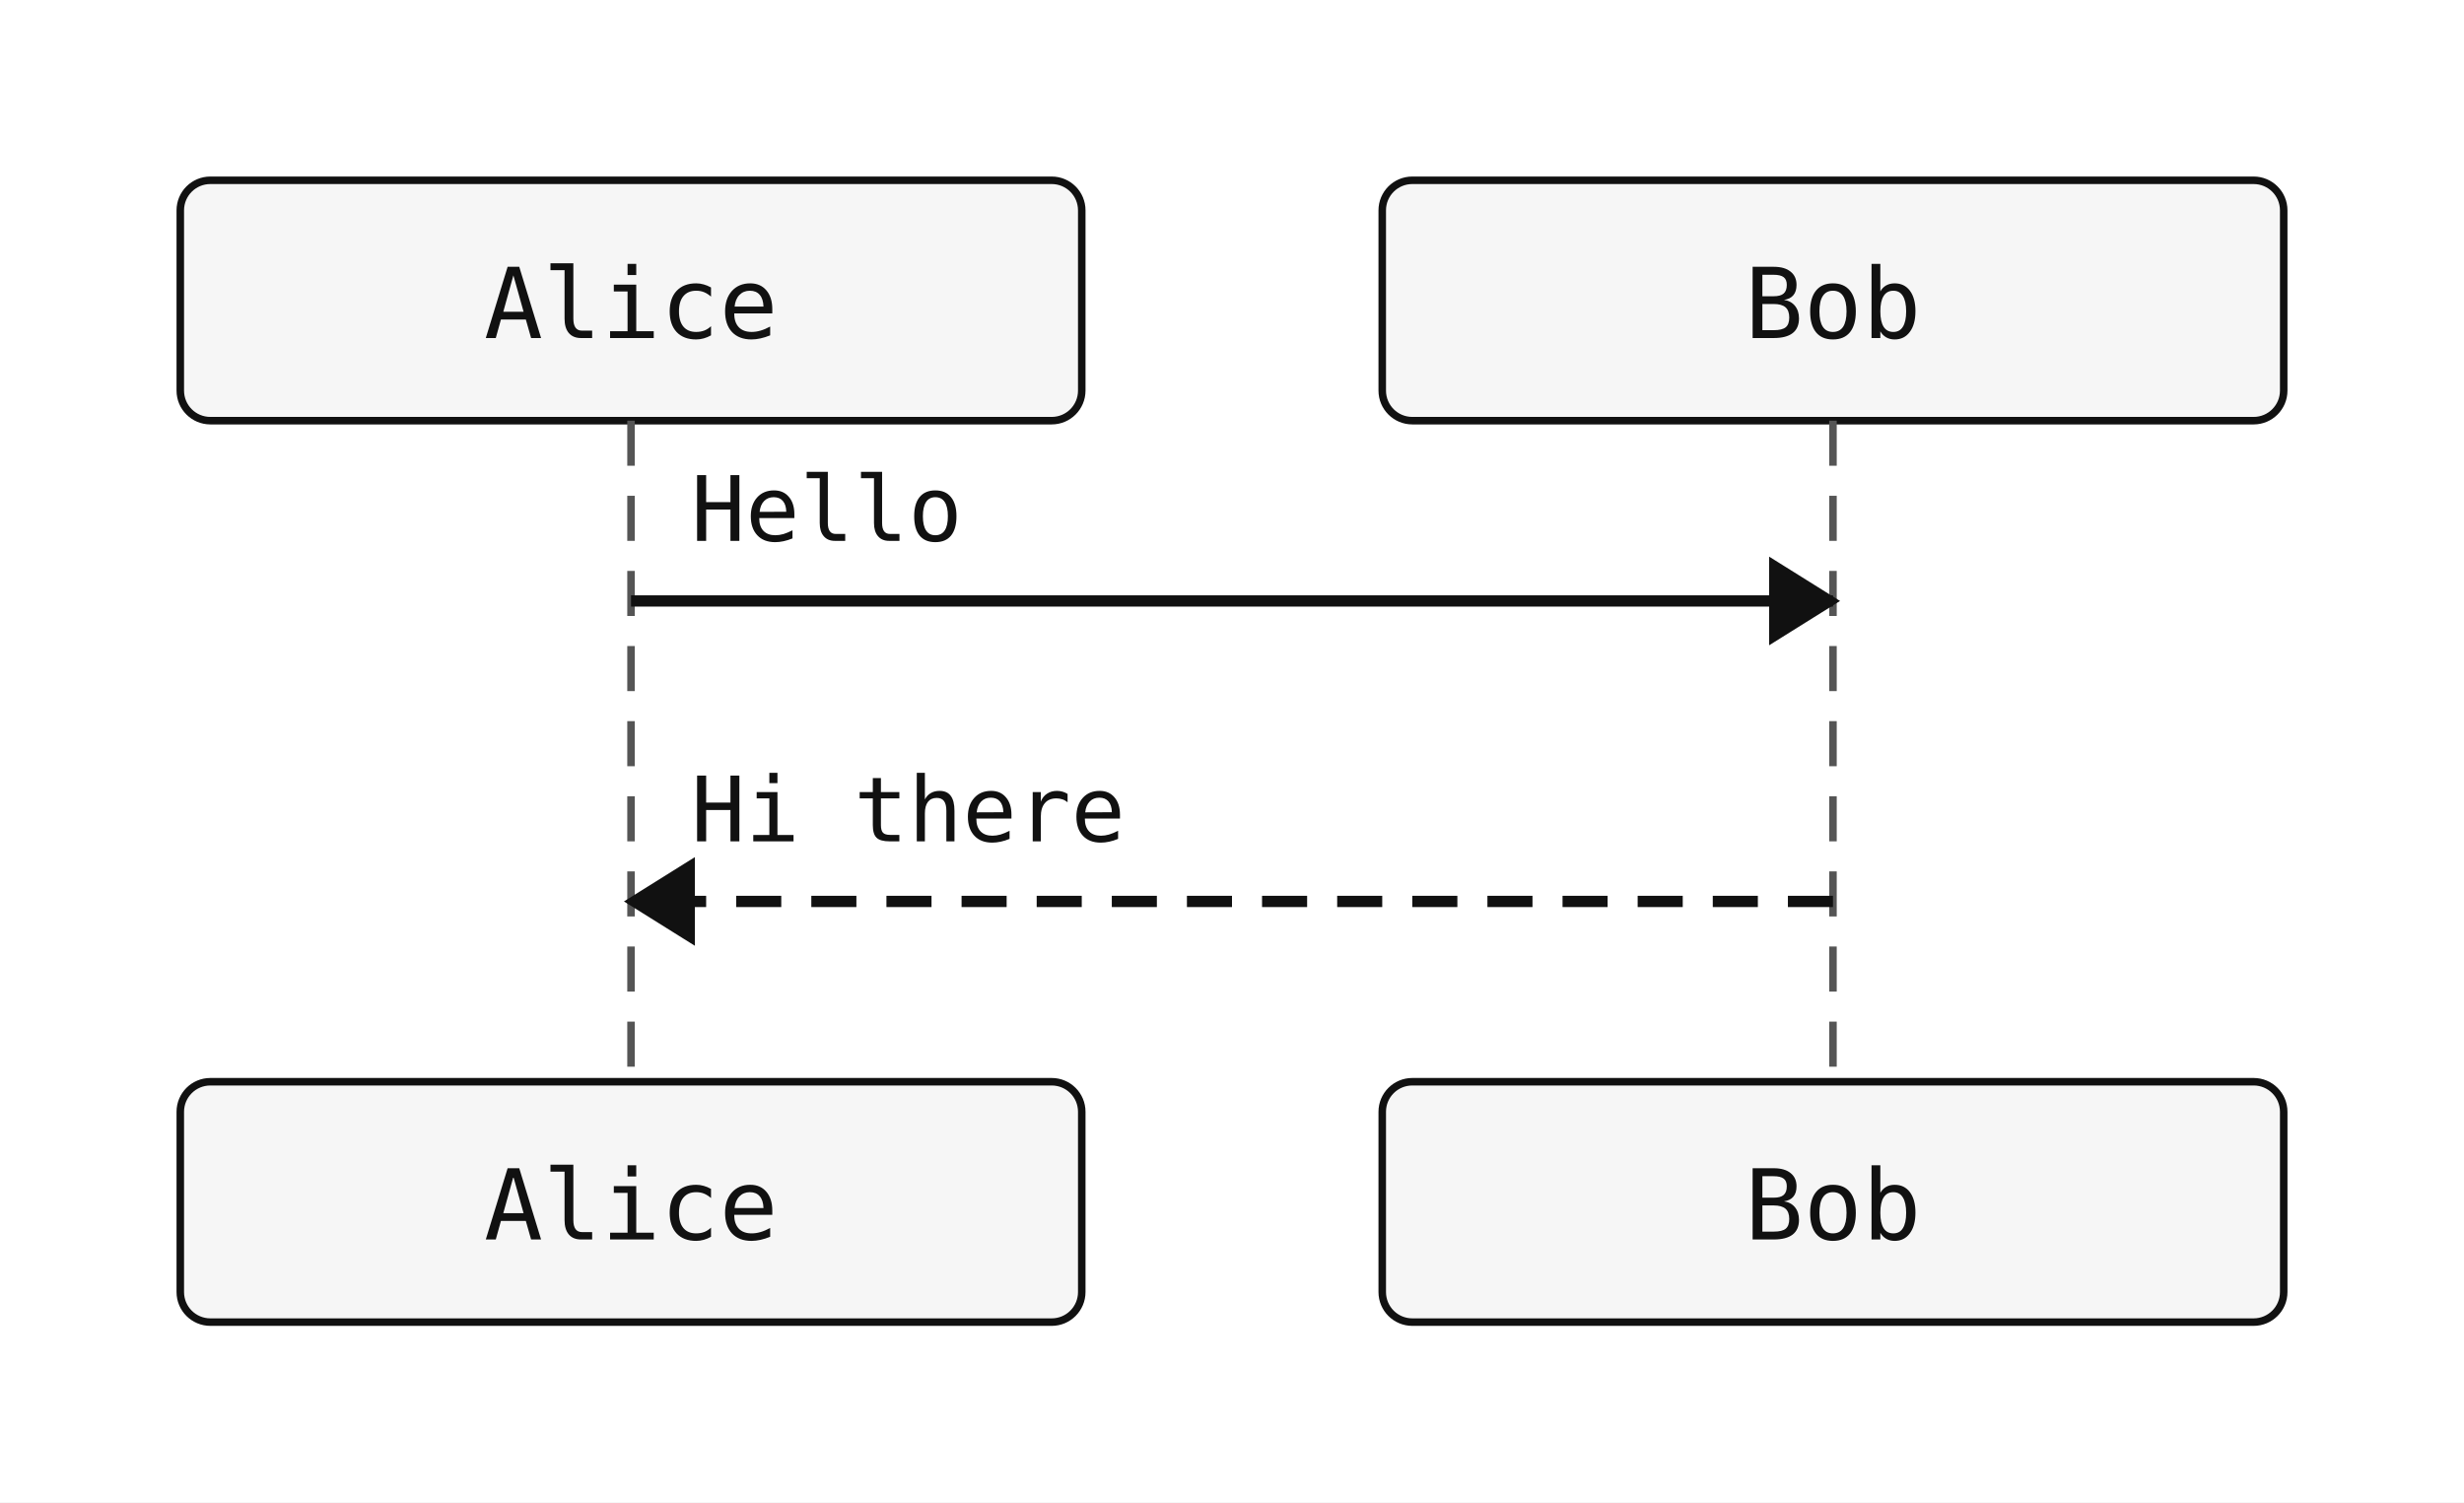
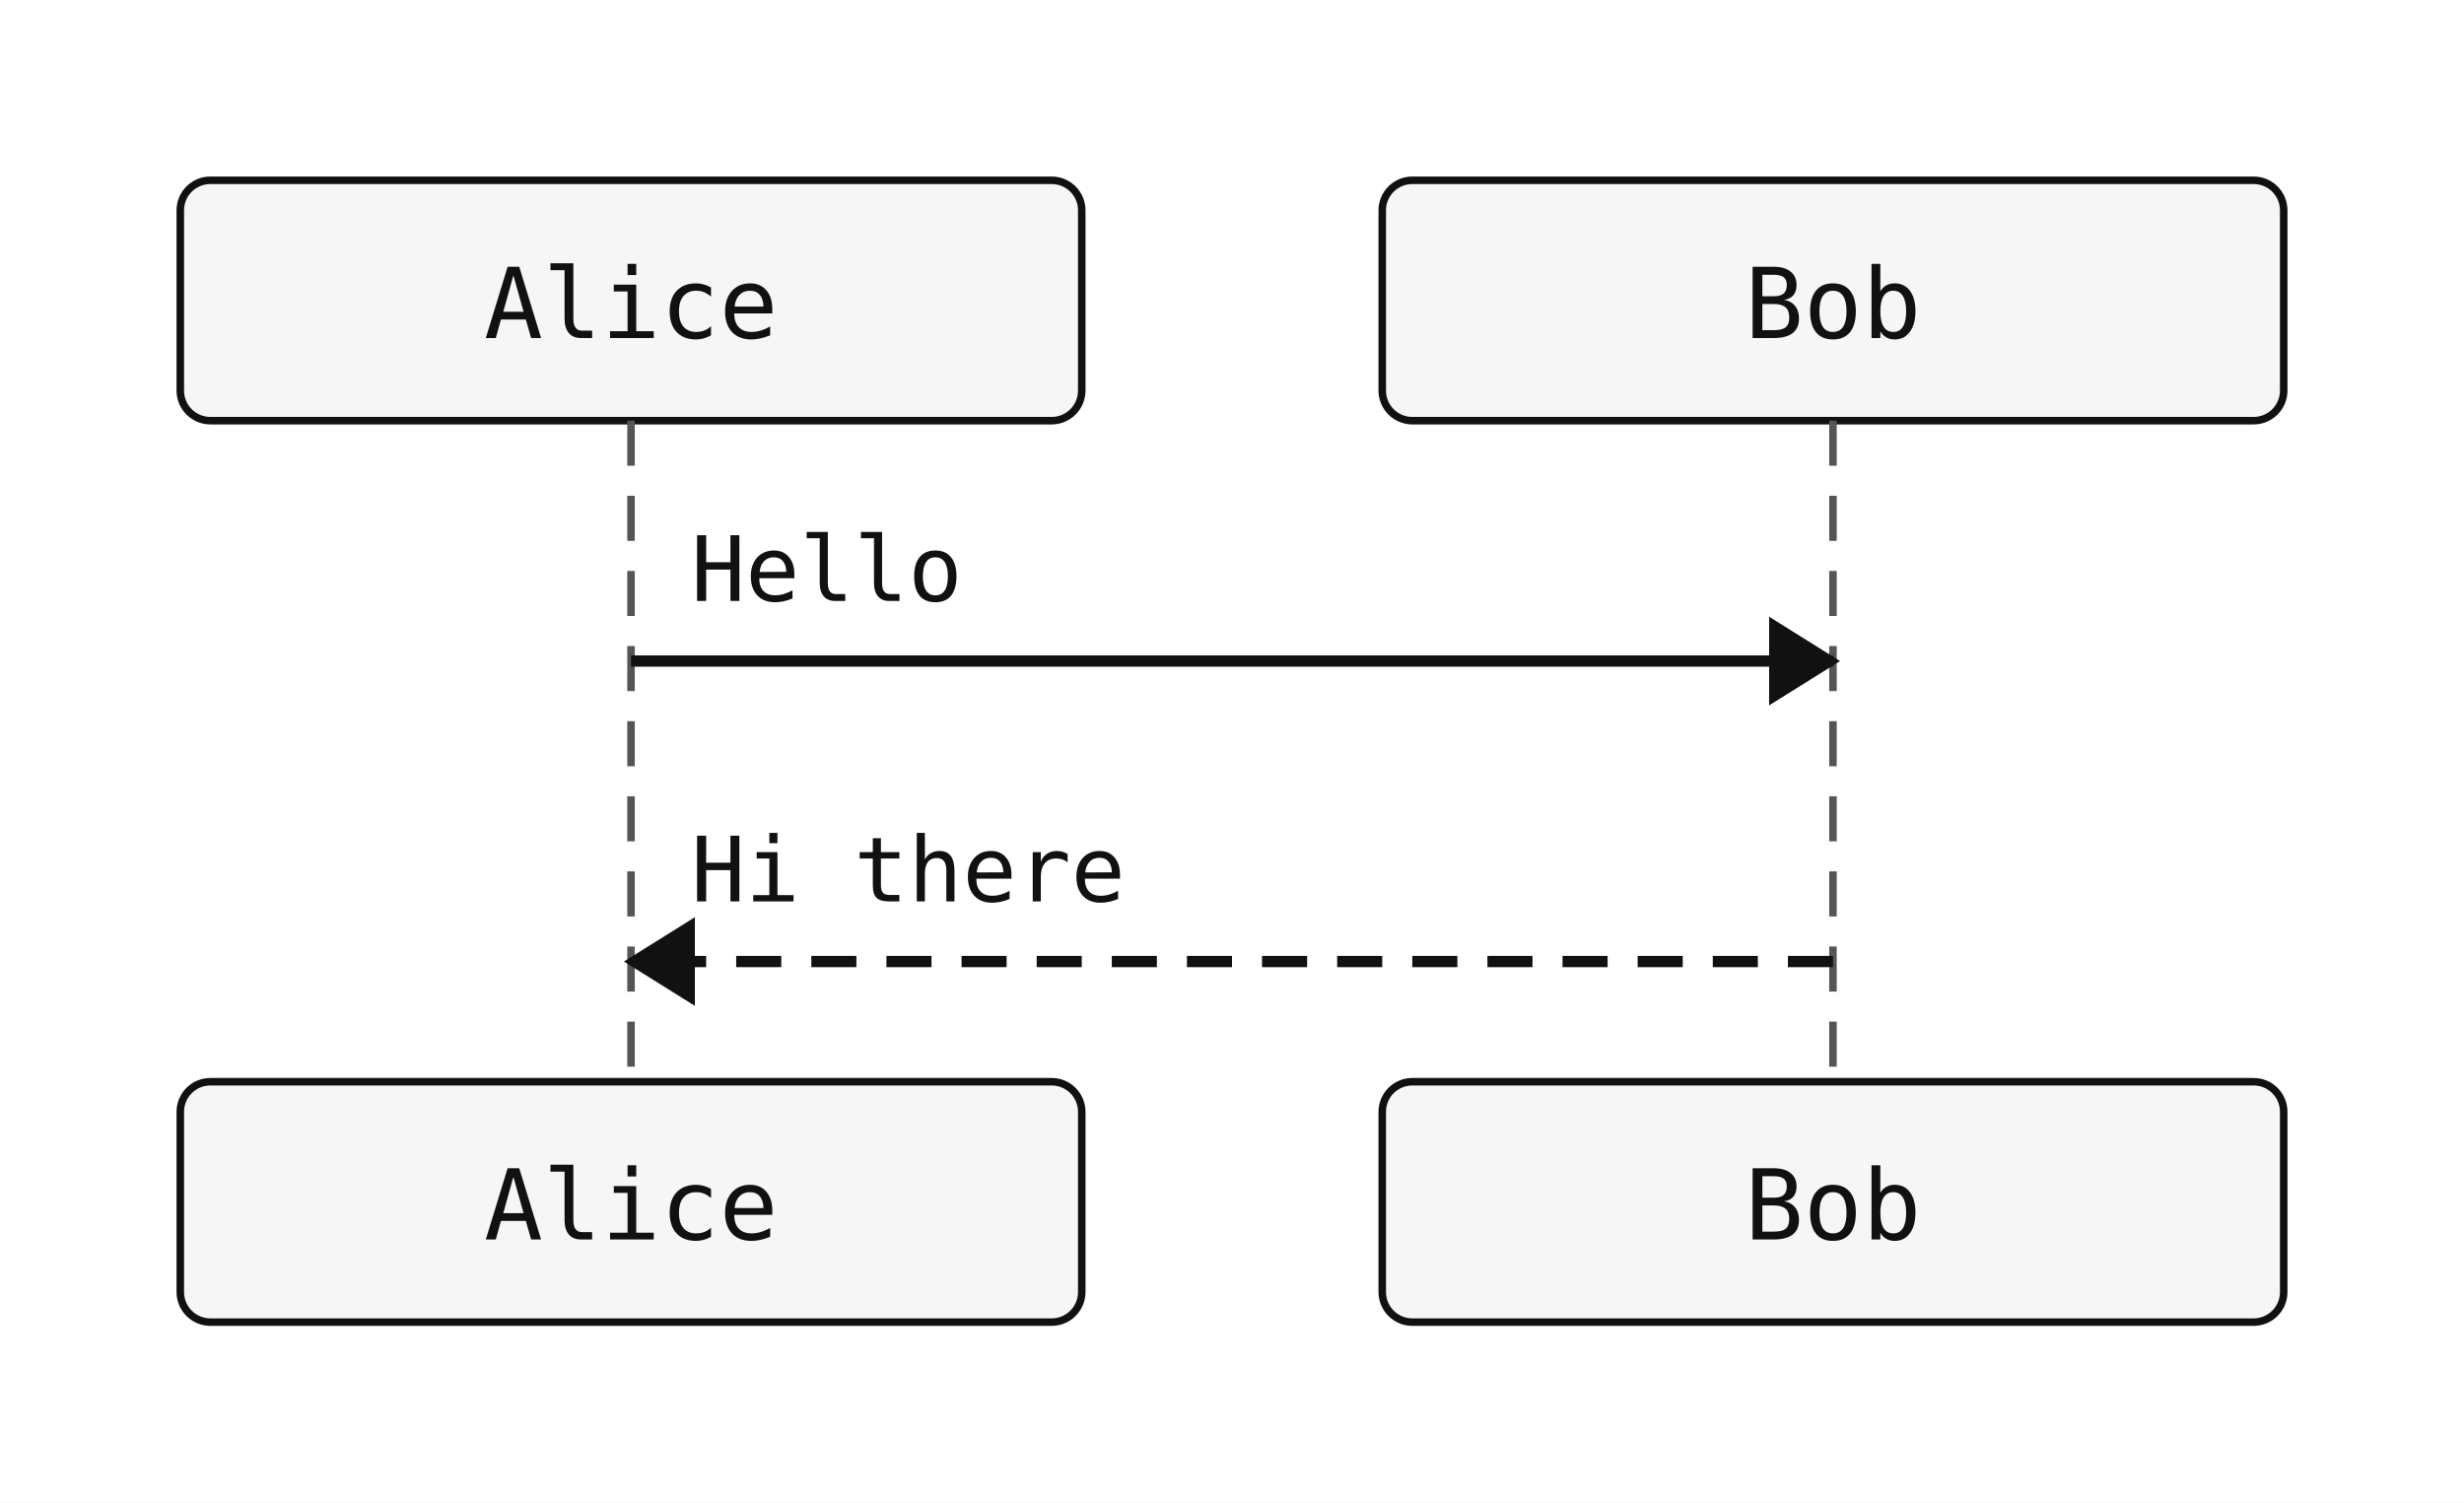
<svg xmlns="http://www.w3.org/2000/svg" width="328" height="200" viewBox="0 0 328 200">
  <rect width="100%" height="100%" fill="white" />
  <rect x="24" y="24" width="120" height="32" rx="4" ry="4" fill="#f6f6f6" stroke="#111" stroke-width="1" />
  <text x="84" y="45" text-anchor="middle" font-family="monospace" font-size="13" fill="#111111">Alice</text>
  <rect x="184" y="24" width="120" height="32" rx="4" ry="4" fill="#f6f6f6" stroke="#111" stroke-width="1" />
  <text x="244" y="45" text-anchor="middle" font-family="monospace" font-size="13" fill="#111111">Bob</text>
  <line x1="84" y1="56" x2="84" y2="144" stroke="#555" stroke-width="1" stroke-dasharray="6 4" />
  <line x1="244" y1="56" x2="244" y2="144" stroke="#555" stroke-width="1" stroke-dasharray="6 4" />
-   <line x1="84" y1="80" x2="244" y2="80" stroke="#111" stroke-width="1.5" />
-   <polygon points="244,80 236,75 236,85" fill="#111" stroke="#111" stroke-width="1" />
-   <text x="92" y="72" text-anchor="start" font-family="monospace" font-size="12" fill="#111">Hello</text>
-   <line x1="244" y1="120" x2="84" y2="120" stroke="#111" stroke-width="1.5" stroke-dasharray="6 4" />
-   <polygon points="84,120 92,115 92,125" fill="#111" stroke="#111" stroke-width="1" />
-   <text x="92" y="112" text-anchor="start" font-family="monospace" font-size="12" fill="#111">Hi there</text>
+   <line x1="84" y1="88" x2="244" y2="88" stroke="#111" stroke-width="1.5" />
+   <polygon points="244,88 236,83 236,93" fill="#111" stroke="#111" stroke-width="1" />
+   <text x="92" y="80" text-anchor="start" font-family="monospace" font-size="12" fill="#111">Hello</text>
+   <line x1="244" y1="128" x2="84" y2="128" stroke="#111" stroke-width="1.5" stroke-dasharray="6 4" />
+   <polygon points="84,128 92,123 92,133" fill="#111" stroke="#111" stroke-width="1" />
+   <text x="92" y="120" text-anchor="start" font-family="monospace" font-size="12" fill="#111">Hi there</text>
  <rect x="24" y="144" width="120" height="32" rx="4" ry="4" fill="#f6f6f6" stroke="#111" stroke-width="1" />
  <text x="84" y="165" text-anchor="middle" font-family="monospace" font-size="13" fill="#111111">Alice</text>
  <rect x="184" y="144" width="120" height="32" rx="4" ry="4" fill="#f6f6f6" stroke="#111" stroke-width="1" />
  <text x="244" y="165" text-anchor="middle" font-family="monospace" font-size="13" fill="#111111">Bob</text>
</svg>
